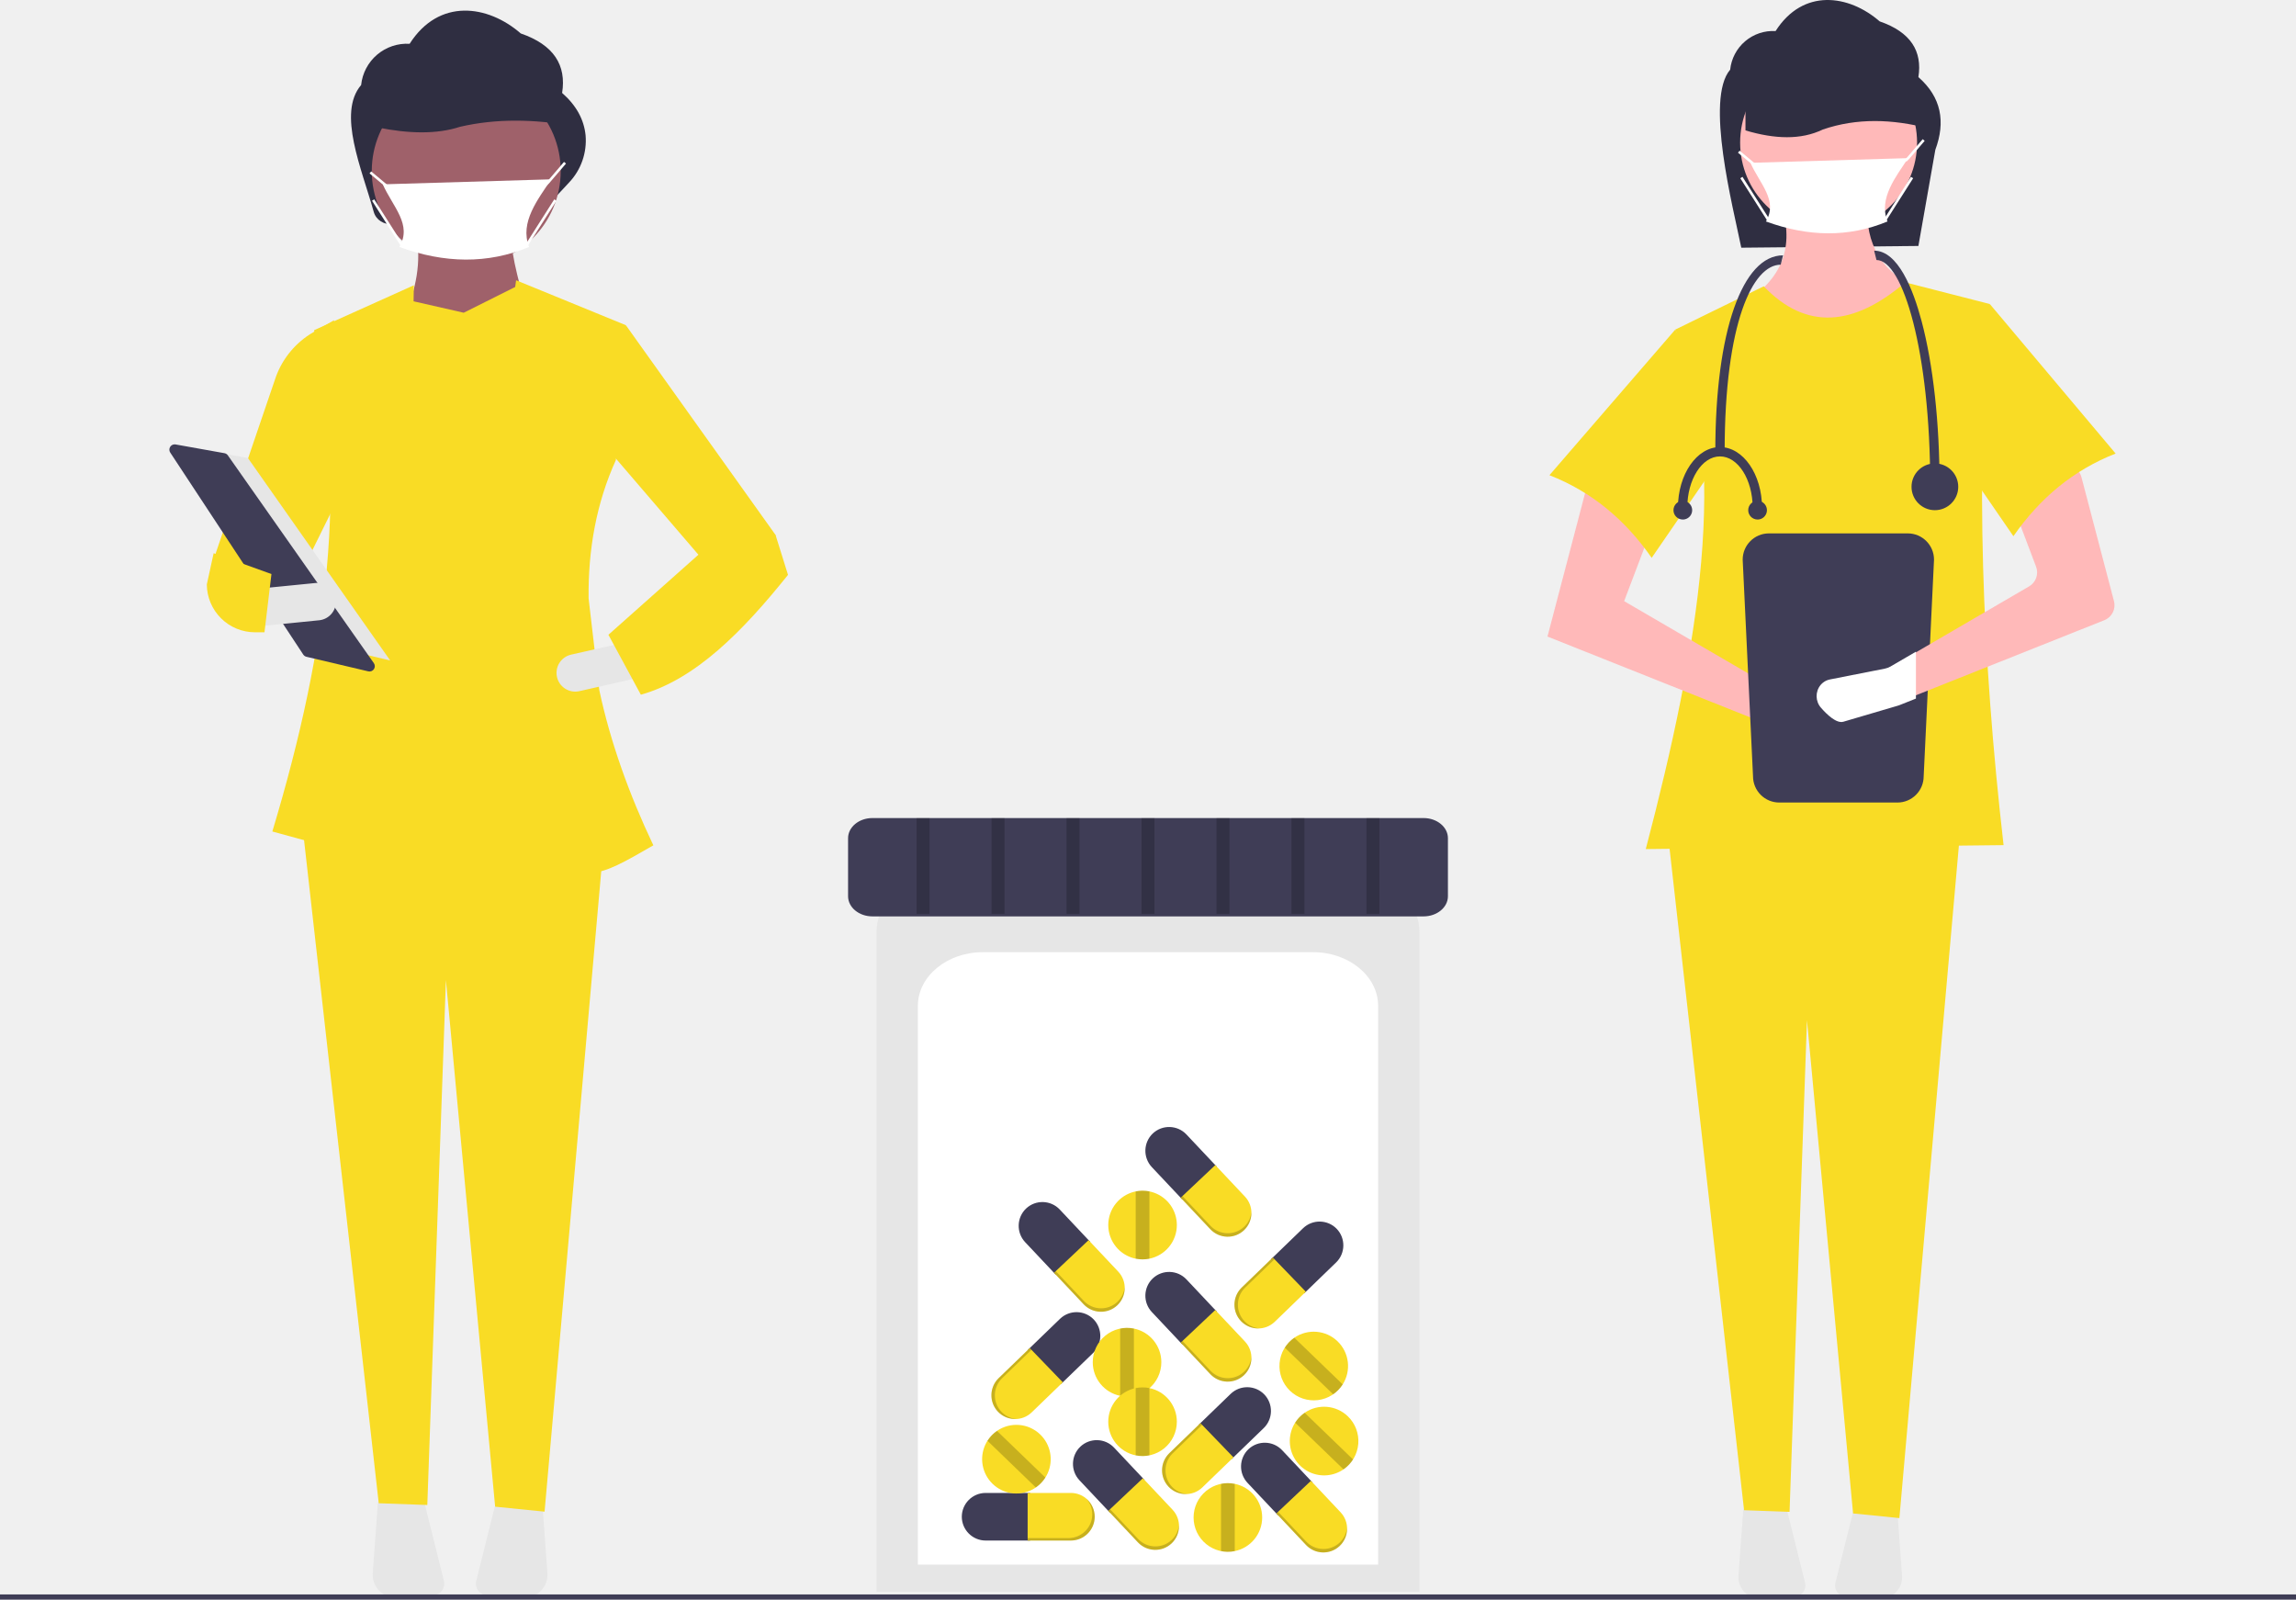
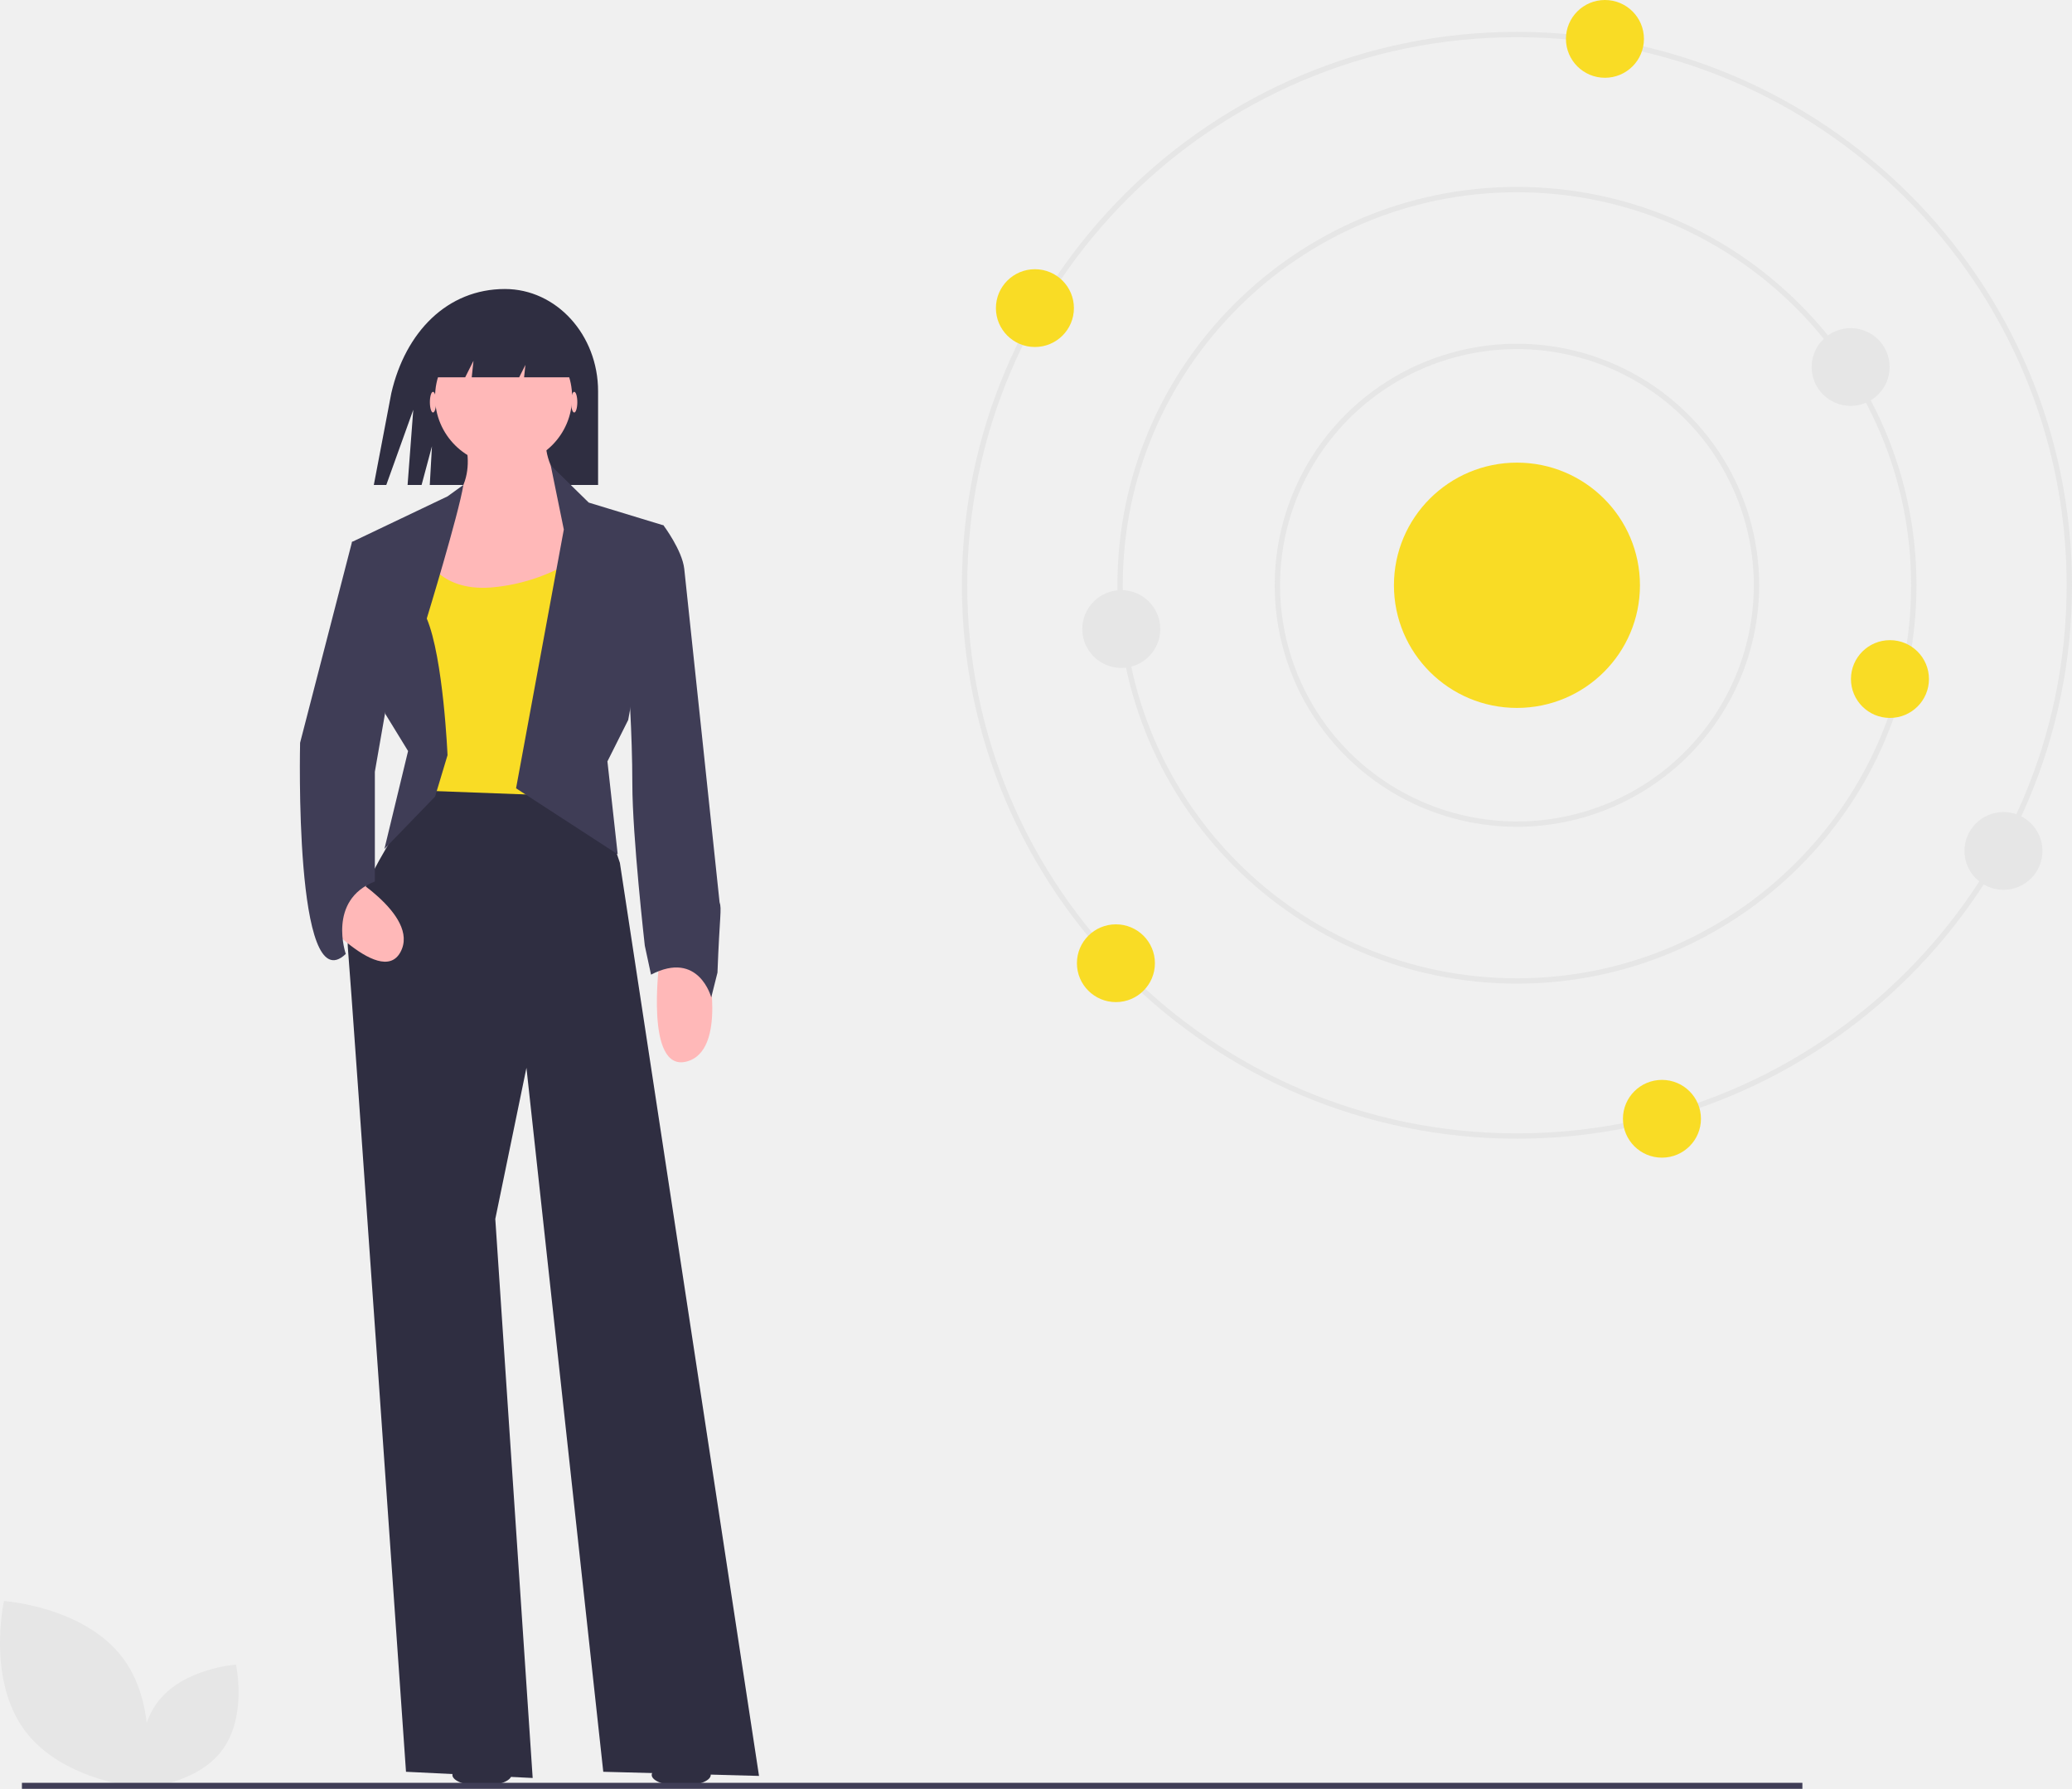
- <svg xmlns="http://www.w3.org/2000/svg" width="445" height="310" fill="none">
+ <svg xmlns="http://www.w3.org/2000/svg" width="431" height="372" fill="none">
  <g clip-path="url(#clip0)">
-     <path d="M371.814 47.667l-34.328.335c-1.614-7.95-7.035-28.81-2.153-34.5a8.369 8.369 0 0 1 2.901-5.507 8.353 8.353 0 0 1 5.901-1.975c5.321-8.336 14.183-7.084 20.173-1.878 6.028 2.081 8.301 5.78 7.506 10.799 4.464 3.91 5.288 8.669 3.284 14.085l-3.284 18.641z" fill="#2F2E41" />
-     <path d="M368.509 68.831L343.742 65.4l-4.953-7.245c6.823-4.53 9.238-10.857 6.097-19.448l17.146-.382c-.804 7.651 1.724 13.575 8.763 17.16l-2.286 13.347z" fill="#FFB9B9" />
-     <path d="M337.887 292.403l-.947 12.957a4.127 4.127 0 0 0 2.637 4.153c.549.21 1.136.301 1.722.265l6.65-.403a2.108 2.108 0 0 0 1.568-.856 2.108 2.108 0 0 0 .344-1.754l-3.691-14.777-8.283.415zm21.529-.415l-3.692 14.777a2.1 2.1 0 0 0 1.912 2.61l6.65.403a4.116 4.116 0 0 0 4.117-2.691c.203-.552.286-1.14.243-1.727l-.947-12.957-8.283-.415z" fill="#E6E6E6" />
-     <path d="M368.128 294.202l-8.974-.902-8.934-95.576-3.377 95.269-8.817-.316-14.859-131.943h56.773l-11.812 133.468z" fill="#F9DC25" />
-     <path d="M354.411 44.807c9.47 0 17.146-7.683 17.146-17.16s-7.676-17.16-17.146-17.16-17.146 7.683-17.146 17.16 7.676 17.16 17.146 17.16z" fill="#FFB9B9" />
-     <path d="M388.323 163.784l-69.347.763c10.291-39.21 16.447-75.633 5.715-100.673l17.146-8.39c8.268 8.63 17.475 7.741 27.434-.762l16.385 4.195c-2.807 32.835-1.549 68.003 2.667 104.867z" fill="#F9DC25" />
-     <path d="M299.924 123.363l43.056 17.16 9.626 2.833a3.332 3.332 0 0 0 2.275-6.25l-9.996-3.066-30.101-17.541 6.287-16.589-13.146-7.054-8.001 30.507z" fill="#FFB9B9" />
-     <path d="M300.305 92.093c8.192 3.198 14.708 8.657 19.814 16.016l16.003-23.261-11.431-20.974-24.386 28.219z" fill="#F9DC25" />
-     <path d="M373.736 24.866c-6.959-1.795-13.801-2.041-20.452.235-4.237 2.054-9.325 1.864-14.984.172V8.153l30.548.815 4.888 15.898z" fill="#2F2E41" />
-     <path d="M342.837 103.369a5.089 5.089 0 0 0-5.078 5.082l2.004 41.995a5.093 5.093 0 0 0 1.489 3.592 5.08 5.08 0 0 0 3.59 1.49h22.917a5.08 5.08 0 0 0 3.59-1.49 5.093 5.093 0 0 0 1.489-3.592l2.004-41.995a5.089 5.089 0 0 0-5.078-5.082h-26.927z" fill="#3F3D56" />
-     <path d="M407.861 120.19l-37.529 14.956-2.831 1.128a5.59 5.59 0 0 1-.276.096l-9.486 2.793c-1.213.356-2.892-1.279-3.874-2.407a3.051 3.051 0 0 1-.08-3.977 3.33 3.33 0 0 1 .431-.417 2.8 2.8 0 0 1 1.253-.551l9.476-1.866c.34-.067.667-.189.967-.361l4.42-2.578 22.947-13.371a3.126 3.126 0 0 0 1.348-3.802l-4.38-11.56a3.114 3.114 0 0 1 1.438-3.852l7.256-3.892a3.111 3.111 0 0 1 4.48 1.957l6.3 24.013a3.119 3.119 0 0 1-1.86 3.691z" fill="#FFB9B9" />
-     <path d="M410.041 87.898c-8.192 3.199-14.707 8.657-19.813 16.016l-16.003-23.261 11.43-21.736 24.386 28.981z" fill="#F9DC25" />
-     <path d="M365.822 42.92c-7.501 3.123-15.366 2.996-23.553 0 2.382-4.07-1.179-7.256-3.007-11.364l30.569-.91c-2.338 3.57-5.787 7.786-4.009 12.274z" fill="#fff" />
-     <path d="M369.507 31.326l-.355-.355.501-.501 2.994-3.497.381.326-3.007 3.51-.514.517zM337.168 29.2l-.321.386 3.006 2.507.321-.385-3.006-2.508zm33.203 5.074l-5.263 8.275.423.27 5.263-8.275-.423-.27zm-32.651 0l-.423.269 5.262 8.275.423-.27-5.262-8.274zm33.615 92.023v9.086l-3.161 1.259a5.296 5.296 0 0 1-.308.107l-10.589 3.118c-1.353.397-3.227-1.428-4.324-2.687a3.41 3.41 0 0 1-.089-4.44c.146-.169.307-.324.481-.465a3.131 3.131 0 0 1 1.398-.615l10.578-2.083a3.54 3.54 0 0 0 1.08-.403l4.934-2.877z" fill="#fff" />
-     <path d="M375.915 93.888h-1.811c0-25.634-5.274-43.498-10.413-43.498l-.453-1.812c4.609 0 7.547 7.435 9.201 13.672 2.241 8.456 3.476 19.691 3.476 31.638zm-41.651-6.344h-1.811c0-23.476 5.31-38.06 13.129-38.06l-.453 1.813c-5.408 0-10.865 11.208-10.865 36.248z" fill="#3F3D56" />
-     <path d="M375.009 98.872a4.53 4.53 0 0 0 4.528-4.531 4.53 4.53 0 0 0-4.528-4.531 4.53 4.53 0 0 0-4.527 4.53 4.53 4.53 0 0 0 4.527 4.532zm-47.989-.453h-1.811c0-6.496 3.656-11.78 8.149-11.78v1.812c-3.495 0-6.338 4.471-6.338 9.968zm14.487 0h-1.811c0-5.497-2.843-9.968-6.338-9.968v-1.813c4.493 0 8.149 5.285 8.149 11.78z" fill="#3F3D56" />
-     <path d="M340.602 100.684a1.812 1.812 0 1 0-.001-3.623 1.812 1.812 0 0 0 .001 3.623zm-14.488 0a1.812 1.812 0 1 0-.001-3.623 1.812 1.812 0 0 0 .001 3.623z" fill="#3F3D56" />
-     <path d="M107.878 37.965l-31.805 5.39a3.218 3.218 0 0 1-3.643-2.313c-2.298-8.3-7.102-19.128-2.438-24.564a8.933 8.933 0 0 1 3.099-5.882 8.918 8.918 0 0 1 6.3-2.109c5.682-8.9 15.146-7.564 21.542-2.005 6.437 2.223 8.864 6.172 8.015 11.531 2.781 2.437 4.239 5.18 4.546 8.192a11.83 11.83 0 0 1-3.234 9.204l-2.382 2.556z" fill="#2F2E41" />
-     <path d="M102.933 63.024l-24.656-1.452c2.417-5.55 3.382-10.895 2.418-15.966h18.37c-.041 3.893 1.895 10.63 3.868 17.418z" fill="#9F616A" />
-     <path d="M73.254 291.034l-1.01 13.836a4.405 4.405 0 0 0 4.655 4.717l7.1-.43a2.243 2.243 0 0 0 2.042-2.787L82.1 290.591l-8.846.443zm22.989-.443l-3.941 15.779a2.245 2.245 0 0 0 2.041 2.787l7.102.43a4.403 4.403 0 0 0 3.397-1.301 4.407 4.407 0 0 0 1.258-3.416l-1.011-13.836-8.846-.443z" fill="#E6E6E6" />
-     <path d="M105.547 292.954l-9.582-.962-9.54-102.061-3.606 101.732-9.415-.338-15.868-140.893h60.624l-12.613 142.522z" fill="#F9DC25" />
-     <path d="M90.365 51.48c10.112 0 18.309-8.205 18.309-18.325s-8.197-18.324-18.31-18.324c-10.111 0-18.309 8.204-18.309 18.324 0 10.12 8.198 18.324 18.31 18.324z" fill="#9F616A" />
-     <path d="M111 24.401c-7.431-1.295-14.737-1.473-21.84.17-4.524 1.482-9.957 1.346-16 .124V12.338l32.621.589L111 24.4z" fill="#2F2E41" />
-     <path d="M102.55 47.858c-8.01 3.334-16.409 3.199-25.15 0 2.543-4.346-1.26-7.75-3.212-12.136l32.643-.97c-2.496 3.81-6.18 8.313-4.281 13.106z" fill="#fff" />
-     <path d="M71.94 33.22l-.32.385 3.21 2.678.321-.386-3.21-2.677zm35.482 5.414l-5.62 8.836.423.269 5.62-8.836-.423-.27zm-34.896-.001l-.423.27 5.619 8.836.423-.269-5.62-8.837z" fill="#fff" />
-     <path d="M55.556 116.73l-14.02-8.709 11.956-35.047a16.53 16.53 0 0 1 7.221-8.584l4.028-2.334.35 35.356-9.535 19.318z" fill="#F9DC25" />
-     <path d="M116.156 133.751l-2.075-17.781c-.11-9.385 1.485-18.459 5.289-26.82l1.934-26.126-21.272-8.71c-.065.434-.12.868-.183 1.302l-9.97 4.989-9.722-2.212.054-3.11-19.338 8.708c6.395 29.755 2.907 60.655-8.09 97.152l25.476 6.971.212-12.242 22.704-1.623c.234 3.972.422 7.873.531 11.688 12.811 4.721 13.251 4.642 24.924-2.116-4.648-9.782-8.329-19.96-10.474-30.07z" fill="#F9DC25" />
-     <path d="M148.86 112.375l-13.053-4.354-20.879-24.326 6.376-20.671 29.006 40.642-1.45 8.709z" fill="#F9DC25" />
-     <path d="M107.952 131.207a3.628 3.628 0 0 0 4.338 2.738l11.08-2.511-1.602-7.078-11.08 2.511a3.633 3.633 0 0 0-2.736 4.34z" fill="#E6E6E6" />
-     <path d="M117.92 123.019l6.285 11.612c10.571-2.95 19.732-12.252 28.523-23.224l-2.417-7.741-14.987 3.871-17.404 15.482z" fill="#F9DC25" />
-     <path d="M35.976 86.595l12.065 2.156 27.578 39.243-14.65-3.45-24.993-37.949z" fill="#E6E6E6" />
-     <path d="M33.836 86.115a1.027 1.027 0 0 0-.842 1.59l25.778 39.143c.143.219.366.375.62.434l11.994 2.825a1.026 1.026 0 0 0 1.073-1.588L44.156 88.244a1.019 1.019 0 0 0-.658-.42l-9.469-1.692a1.12 1.12 0 0 0-.193-.017z" fill="#3F3D56" />
-     <path d="M49.916 114.101l.717 7.222 11.305-1.123a3.63 3.63 0 0 0-.716-7.222l-11.306 1.123z" fill="#E6E6E6" />
-     <path d="M40.085 113.265a9.336 9.336 0 0 0 2.75 6.555 9.321 9.321 0 0 0 6.565 2.716h1.859l1.353-11.288-11.205-4.037-1.322 6.054z" fill="#F9DC25" />
-     <path d="M105.938 36l-.355-.355.536-.535 3.197-3.735.381.326-3.211 3.749-.548.55z" fill="#fff" />
-     <path d="M445 308.997H0V310h445v-1.003z" fill="#3F3D56" />
-     <path d="M169.882 308.495h105.236V180.747c0-6.765-6.657-12.268-14.84-12.268h-75.556c-8.183 0-14.84 5.503-14.84 12.268v127.748z" fill="#E6E6E6" />
-     <path d="M177.9 303.213h89.2V194.931c0-5.734-5.643-10.399-12.579-10.399h-64.042c-6.936 0-12.579 4.665-12.579 10.399v108.282z" fill="#fff" />
-     <path d="M169.087 158.537c-2.602 0-4.718 1.75-4.718 3.9v11.256c0 2.15 2.116 3.9 4.718 3.9h106.826c2.601 0 4.717-1.75 4.717-3.9v-11.256c0-2.15-2.116-3.9-4.717-3.9H169.087zm21.933 130.791a4.623 4.623 0 0 0-4.609 4.613 4.627 4.627 0 0 0 4.609 4.612h8.626v-9.225h-8.626z" fill="#3F3D56" />
-     <path d="M207.564 289.328h-8.391v9.225h8.391a4.62 4.62 0 0 0 4.608-4.612 4.623 4.623 0 0 0-4.608-4.613z" fill="#F9DC25" />
-     <path opacity=".2" d="M210.571 290.458a4.587 4.587 0 0 1 1.129 3.01 4.625 4.625 0 0 1-4.609 4.612h-7.918v.473h8.391a4.62 4.62 0 0 0 4.608-4.612 4.611 4.611 0 0 0-1.601-3.483z" fill="#000" />
-     <path d="M229.947 219.853a4.619 4.619 0 0 0-6.514-.193 4.63 4.63 0 0 0-.193 6.521l5.917 6.282 6.708-6.328-5.918-6.282z" fill="#3F3D56" />
-     <path d="M241.295 231.901l-5.755-6.11-6.707 6.328 5.755 6.11a4.62 4.62 0 0 0 6.515.192 4.627 4.627 0 0 0 .192-6.52z" fill="#F9DC25" />
-     <path opacity=".2" d="M242.537 234.866a4.59 4.59 0 0 1-1.414 2.887 4.624 4.624 0 0 1-6.515-.193l-5.431-5.766-.344.325 5.755 6.11a4.62 4.62 0 0 0 6.515.192 4.601 4.601 0 0 0 1.434-3.555z" fill="#000" />
-     <path d="M205.392 234.397a4.619 4.619 0 0 0-6.515-.192 4.628 4.628 0 0 0-.192 6.52l5.917 6.282 6.707-6.327-5.917-6.283z" fill="#3F3D56" />
-     <path d="M216.74 246.446l-5.755-6.111-6.707 6.328 5.755 6.11a4.62 4.62 0 0 0 6.515.193 4.63 4.63 0 0 0 .192-6.52z" fill="#F9DC25" />
-     <path opacity=".2" d="M217.982 249.41a4.592 4.592 0 0 1-1.414 2.887 4.618 4.618 0 0 1-6.515-.193l-5.431-5.765-.344.324 5.755 6.11a4.62 4.62 0 0 0 6.515.193 4.607 4.607 0 0 0 1.434-3.556z" fill="#000" />
-     <path d="M229.947 247.939a4.619 4.619 0 0 0-6.514-.193 4.625 4.625 0 0 0-.193 6.52l5.917 6.283 6.708-6.328-5.918-6.282z" fill="#3F3D56" />
-     <path d="M241.295 259.987l-5.755-6.11-6.707 6.327 5.755 6.111a4.619 4.619 0 0 0 6.515.192 4.629 4.629 0 0 0 .192-6.52z" fill="#F9DC25" />
-     <path opacity=".2" d="M242.537 262.952a4.587 4.587 0 0 1-1.414 2.886 4.62 4.62 0 0 1-6.515-.192l-5.431-5.766-.344.324 5.755 6.111a4.619 4.619 0 0 0 6.515.192 4.598 4.598 0 0 0 1.434-3.555z" fill="#000" />
-     <path d="M244.927 276.76a4.624 4.624 0 0 0 .113-6.522 4.621 4.621 0 0 0-6.516-.113l-6.205 5.998 6.403 6.635 6.205-5.998z" fill="#3F3D56" />
-     <path d="M233.028 288.263l6.034-5.833-6.403-6.636-6.035 5.834a4.63 4.63 0 0 0-.113 6.522 4.62 4.62 0 0 0 6.517.113z" fill="#F9DC25" />
-     <path opacity=".2" d="M230.08 289.542a4.582 4.582 0 0 1-2.901-1.381 4.626 4.626 0 0 1 .113-6.521l5.695-5.505-.328-.341-6.035 5.834a4.629 4.629 0 0 0-.113 6.522 4.595 4.595 0 0 0 3.569 1.392z" fill="#000" />
-     <path d="M211.853 262.216a4.627 4.627 0 0 0 .113-6.522 4.618 4.618 0 0 0-6.516-.113l-6.205 5.997 6.403 6.636 6.205-5.998z" fill="#3F3D56" />
-     <path d="M199.953 273.719l6.035-5.834-6.403-6.635-6.035 5.833a4.628 4.628 0 0 0-.113 6.522 4.618 4.618 0 0 0 6.516.114z" fill="#F9DC25" />
-     <path opacity=".2" d="M197.006 274.997a4.583 4.583 0 0 1-2.901-1.38 4.627 4.627 0 0 1 .113-6.522l5.695-5.505-.328-.34-6.035 5.833a4.628 4.628 0 0 0-.113 6.522 4.585 4.585 0 0 0 3.569 1.392z" fill="#000" />
-     <path d="M258.959 244.662a4.628 4.628 0 0 0 .113-6.522 4.62 4.62 0 0 0-6.517-.113l-6.204 5.998 6.403 6.635 6.205-5.998z" fill="#3F3D56" />
-     <path d="M247.059 256.165l6.035-5.834-6.403-6.635-6.035 5.834a4.624 4.624 0 0 0-.113 6.522 4.621 4.621 0 0 0 6.516.113z" fill="#F9DC25" />
-     <path opacity=".2" d="M244.112 257.443a4.573 4.573 0 0 1-2.901-1.38 4.627 4.627 0 0 1 .113-6.522l5.695-5.505-.328-.34-6.035 5.834a4.624 4.624 0 0 0-.113 6.522 4.595 4.595 0 0 0 3.569 1.391z" fill="#000" />
-     <path d="M248.489 281.04a4.62 4.62 0 0 0-6.515-.193 4.63 4.63 0 0 0-.192 6.52l5.917 6.283 6.707-6.328-5.917-6.282z" fill="#3F3D56" />
-     <path d="M259.837 293.088l-5.755-6.11-6.707 6.328 5.755 6.11a4.62 4.62 0 0 0 6.515.192 4.627 4.627 0 0 0 .192-6.52z" fill="#F9DC25" />
-     <path opacity=".2" d="M261.079 296.053a4.585 4.585 0 0 1-1.414 2.886 4.62 4.62 0 0 1-6.515-.192l-5.431-5.766-.344.324 5.755 6.111a4.62 4.62 0 0 0 6.515.192 4.601 4.601 0 0 0 1.434-3.555z" fill="#000" />
-     <path d="M215.916 280.538a4.621 4.621 0 0 0-6.515-.192 4.627 4.627 0 0 0-.192 6.52l5.917 6.282 6.707-6.327-5.917-6.283z" fill="#3F3D56" />
-     <path d="M227.264 292.587l-5.755-6.111-6.707 6.328 5.755 6.11a4.62 4.62 0 0 0 6.515.193 4.63 4.63 0 0 0 .192-6.52z" fill="#F9DC25" />
-     <path opacity=".2" d="M228.506 295.551a4.589 4.589 0 0 1-1.415 2.887 4.619 4.619 0 0 1-6.514-.193l-5.431-5.766-.344.325 5.755 6.11a4.62 4.62 0 0 0 6.515.193 4.607 4.607 0 0 0 1.434-3.556z" fill="#000" />
-     <path d="M225.085 263.991a6.646 6.646 0 0 1-7.976 6.519 6.649 6.649 0 0 1-5.317-6.519 6.649 6.649 0 0 1 7.975-6.519 6.646 6.646 0 0 1 5.318 6.519z" fill="#F9DC25" />
-     <path opacity=".2" d="M219.767 257.472v13.038a6.719 6.719 0 0 1-2.658 0v-13.038a6.719 6.719 0 0 1 2.658 0z" fill="#000" />
-     <path d="M228.091 237.41a6.652 6.652 0 0 1-5.317 6.519 6.647 6.647 0 0 1-6.478-2.312 6.661 6.661 0 0 1 0-8.415 6.646 6.646 0 0 1 11.795 4.208z" fill="#F9DC25" />
-     <path opacity=".2" d="M222.774 230.891v13.038a6.719 6.719 0 0 1-2.658 0v-13.038a6.719 6.719 0 0 1 2.658 0z" fill="#000" />
-     <path d="M228.091 275.526a6.65 6.65 0 0 1-7.975 6.519 6.646 6.646 0 0 1-5.318-6.519c0-1.533.53-3.019 1.498-4.207a6.647 6.647 0 0 1 6.478-2.312 6.654 6.654 0 0 1 5.317 6.519z" fill="#F9DC25" />
-     <path opacity=".2" d="M222.774 269.007v13.038a6.682 6.682 0 0 1-2.658 0v-13.038a6.719 6.719 0 0 1 2.658 0z" fill="#000" />
-     <path d="M244.628 294.083a6.65 6.65 0 0 1-5.317 6.519 6.649 6.649 0 0 1-7.976-6.519 6.649 6.649 0 0 1 7.976-6.519 6.646 6.646 0 0 1 5.317 6.519z" fill="#F9DC25" />
-     <path opacity=".2" d="M239.311 287.564v13.038a6.719 6.719 0 0 1-2.658 0v-13.038a6.719 6.719 0 0 1 2.658 0z" fill="#000" />
-     <path d="M259.237 259.941a6.65 6.65 0 0 1 1 8.355 6.643 6.643 0 0 1-10.225 1.224 6.657 6.657 0 0 1 .845-10.272 6.646 6.646 0 0 1 8.38.693z" fill="#F9DC25" />
-     <path opacity=".2" d="M250.858 259.248l9.379 9.048a6.71 6.71 0 0 1-1.845 1.916l-9.379-9.048a6.71 6.71 0 0 1 1.845-1.916z" fill="#000" />
-     <path d="M261.242 274.485a6.656 6.656 0 0 1-.845 10.271 6.645 6.645 0 0 1-10.367-4.692 6.653 6.653 0 0 1 2.832-6.271 6.644 6.644 0 0 1 8.38.692z" fill="#F9DC25" />
-     <path opacity=".2" d="M252.862 273.793l9.38 9.048a6.732 6.732 0 0 1-1.845 1.915l-9.38-9.048a6.719 6.719 0 0 1 1.845-1.915z" fill="#000" />
-     <path d="M201.608 277.996a6.652 6.652 0 0 1-5.159 11.419 6.656 6.656 0 0 1-3.221-12.111 6.642 6.642 0 0 1 8.38.692z" fill="#F9DC25" />
-     <path opacity=".2" d="M193.228 277.303l9.379 9.048a6.696 6.696 0 0 1-1.845 1.916l-9.379-9.048a6.722 6.722 0 0 1 1.845-1.916zm-13.073-118.766h-2.506v18.557h2.506v-18.557zm14.532 0h-2.505v18.557h2.505v-18.557zm14.533 0h-2.506v18.557h2.506v-18.557zm14.533 0h-2.506v18.557h2.506v-18.557zm14.532 0h-2.505v18.557h2.505v-18.557zm14.533 0h-2.506v18.557h2.506v-18.557zm14.533 0h-2.506v18.557h2.506v-18.557z" fill="#000" />
+     <path d="M105.027 60.102c-11.972 0-20.688 8.919-23.627 21.652l-3.642 19.103h2.592l5.615-15.638-1.182 15.638h2.91l2.16-8.056-.455 8.056h35.01V81.365c0-11.743-8.677-21.263-19.381-21.263zM89.205 162.644s-17.71 24.543-16.846 34.446c.864 9.903 12.094 171.367 12.094 171.367l26.349 1.292-7.775-116.254 6.479-31.432 15.982 146.394 32.396.861-28.941-189.882-5.615-16.792H89.205z" fill="#2F2E41" />
+     <path d="M95.252 87.725s5.615 10.334-1.728 17.223c-7.343 6.889-10.798 25.403-10.798 25.403l41.466-3.014-3.455-23.25s-9.071-5.598-6.911-15.501l-18.574-.861z" fill="#FFB8B8" />
+     <path d="M88.341 115.281s2.592 7.751 13.822 6.89a38.615 38.615 0 0 0 19.006-6.89v50.377l-34.556-1.292v-30.57l1.728-18.515z" fill="#F9DC25" />
+     <path d="M90.5 165.658l2.592-8.611s-.864-20.237-4.32-28.418c0 0 6.603-21.565 7.621-27.79l-3.3 2.386-19.87 9.473 6.91 35.737 4.752 7.751-4.923 20.362 10.538-10.89zm16.847-1.722l9.934-53.821-2.726-13.348 7.91 7.75 15.55 4.736-7.343 40.474-4.32 8.611 2.136 19.322-21.141-13.724z" fill="#3F3D56" />
+     <path d="M147.085 200.104s4.32 18.514-4.319 20.667c-8.639 2.153-5.616-20.667-5.616-20.667h9.935zm-76.19-19.217s16.633 9.297 12.406 17.11c-4.227 7.813-19.102-9.794-19.102-9.794l6.696-7.316z" fill="#FFB8B8" />
+     <path d="M131.535 110.115l6.479-.862s3.887 5.167 4.319 9.042c.432 3.876 7.343 69.322 7.343 69.322.498 1.429.007 2.831-.432 14.64l-1.295 5.167s-2.592-9.904-12.527-4.737l-1.296-6.028s-2.591-22.82-2.591-33.584c0-10.764-.864-22.39-.864-22.39l.864-30.57z" fill="#3F3D56" />
+     <path d="M100.243 371.402c3.392 0 6.142-1.028 6.142-2.296 0-1.268-2.75-2.296-6.142-2.296-3.392 0-6.142 1.028-6.142 2.296 0 1.268 2.75 2.296 6.142 2.296zm41.46 0c3.392 0 6.142-1.028 6.142-2.296 0-1.268-2.75-2.296-6.142-2.296-3.393 0-6.142 1.028-6.142 2.296 0 1.268 2.749 2.296 6.142 2.296z" fill="#2F2E41" />
+     <path d="M77.974 112.267l-4.751.431-10.799 41.765s-1.312 54.231 9.503 43.918c0 0-3.888-11.194 6.047-15.07v-22.82l3.456-19.806-3.456-28.418z" fill="#3F3D56" />
+     <path d="M119.441 85.787c.358 0 .648-.964.648-2.153s-.29-2.152-.648-2.152c-.358 0-.648.963-.648 2.152 0 1.19.29 2.153.648 2.153zm-29.372 0c.358 0 .648-.964.648-2.153s-.29-2.152-.648-2.152c-.358 0-.648.963-.648 2.152 0 1.19.29 2.153.648 2.153z" fill="#FFB8B8" />
+     <path d="M104.754 96.767c7.873 0 14.254-6.362 14.254-14.209 0-7.847-6.381-14.209-14.254-14.209-7.872 0-14.254 6.362-14.254 14.21 0 7.846 6.382 14.208 14.254 14.208z" fill="#FFB8B8" />
+     <path d="M98.491 75.023l-.364 3.445h9.867l1.296-2.584-.273 2.584h11.936l-8.207-12.917-18.142.43-4.32 12.487h6.48l1.727-3.445z" fill="#2F2E41" />
+     <path d="M315.542 236.805c-63.664 0-115.458-51.63-115.458-115.092 0-63.461 51.794-115.09 115.458-115.09S431 58.251 431 121.712c0 63.462-51.794 115.092-115.458 115.092zm0-229.07c-63.048 0-114.342 51.13-114.342 113.978 0 62.849 51.294 113.98 114.342 113.98 63.049 0 114.343-51.131 114.343-113.98 0-62.848-51.294-113.979-114.343-113.979z" fill="#E6E6E6" />
+     <path d="M315.542 204.557c-45.826 0-83.107-37.163-83.107-82.844 0-45.68 37.281-82.843 83.107-82.843s83.108 37.164 83.108 82.843c0 45.681-37.282 82.844-83.108 82.844zm0-164.575c-45.21 0-81.992 36.665-81.992 81.731 0 45.067 36.782 81.732 81.992 81.732 45.211 0 81.992-36.665 81.992-81.732 0-45.066-36.781-81.731-81.992-81.731z" fill="#E6E6E6" />
+     <path d="M315.542 171.943a50.508 50.508 0 0 1-27.995-8.465 50.264 50.264 0 0 1-18.559-22.543 50.073 50.073 0 0 1-2.867-29.021 50.18 50.18 0 0 1 13.79-25.718 50.44 50.44 0 0 1 25.801-13.747 50.535 50.535 0 0 1 29.113 2.858 50.355 50.355 0 0 1 22.615 18.5 50.114 50.114 0 0 1 8.492 27.906 50.203 50.203 0 0 1-14.776 35.501 50.524 50.524 0 0 1-35.614 14.729zm0-99.347a49.384 49.384 0 0 0-27.375 8.278 49.15 49.15 0 0 0-18.148 22.043 48.962 48.962 0 0 0-2.804 28.379 49.067 49.067 0 0 0 13.485 25.149 49.322 49.322 0 0 0 25.229 13.442 49.42 49.42 0 0 0 28.47-2.795 49.245 49.245 0 0 0 22.113-18.09 49.004 49.004 0 0 0 8.304-27.289 49.092 49.092 0 0 0-14.448-34.715 49.41 49.41 0 0 0-34.826-14.402z" fill="#E6E6E6" />
+     <path d="M315.542 147.219c14.131 0 25.587-11.419 25.587-25.505 0-14.087-11.456-25.506-25.587-25.506s-25.587 11.419-25.587 25.506c0 14.086 11.456 25.505 25.587 25.505zm18.304-131.045c4.481 0 8.113-3.62 8.113-8.087 0-4.466-3.632-8.087-8.113-8.087-4.48 0-8.113 3.62-8.113 8.087 0 4.466 3.633 8.087 8.113 8.087zM232.124 208.398c4.48 0 8.112-3.621 8.112-8.087 0-4.467-3.632-8.087-8.112-8.087-4.481 0-8.113 3.62-8.113 8.087 0 4.466 3.632 8.087 8.113 8.087z" fill="#F9DC25" />
+     <path d="M233.239 138.898c4.48 0 8.113-3.62 8.113-8.087 0-4.466-3.633-8.087-8.113-8.087-4.481 0-8.113 3.621-8.113 8.087 0 4.467 3.632 8.087 8.113 8.087zM384.953 84.41c4.48 0 8.113-3.62 8.113-8.086 0-4.467-3.633-8.087-8.113-8.087-4.481 0-8.113 3.62-8.113 8.087 0 4.466 3.632 8.087 8.113 8.087zm31.792 100.636c4.48 0 8.113-3.621 8.113-8.087 0-4.466-3.633-8.087-8.113-8.087-4.481 0-8.113 3.621-8.113 8.087 0 4.466 3.632 8.087 8.113 8.087z" fill="#E6E6E6" />
+     <path d="M393.132 149.3c4.481 0 8.113-3.621 8.113-8.087 0-4.467-3.632-8.087-8.113-8.087-4.48 0-8.112 3.62-8.112 8.087 0 4.466 3.632 8.087 8.112 8.087zM215.274 72.162c4.481 0 8.113-3.621 8.113-8.087 0-4.467-3.632-8.088-8.113-8.088s-8.113 3.621-8.113 8.088c0 4.466 3.632 8.087 8.113 8.087zm130.43 168.584c4.48 0 8.113-3.621 8.113-8.087 0-4.466-3.633-8.087-8.113-8.087-4.481 0-8.113 3.621-8.113 8.087 0 4.466 3.632 8.087 8.113 8.087z" fill="#F9DC25" />
+     <path d="M5.216 359.96c8.043 10.737 24.738 11.867 24.738 11.867s3.656-16.277-4.387-27.014C17.524 334.076.829 332.946.829 332.946s-3.656 16.278 4.387 27.014z" fill="#E6E6E6" />
+     <path d="M46.188 363.997c-5.307 7.085-16.324 7.83-16.324 7.83s-2.412-10.741 2.895-17.826c5.308-7.085 16.324-7.83 16.324-7.83s2.413 10.741-2.895 17.826z" fill="#E6E6E6" />
+     <path d="M374.918 370.754H4.56V372h370.358v-1.246z" fill="#3F3D56" />
  </g>
  <defs>
    <clipPath id="clip0">
-       <path fill="#fff" d="M0 0h445v310H0z" />
+       <path fill="#fff" d="M0 0h431v372H0z" />
    </clipPath>
  </defs>
</svg>
